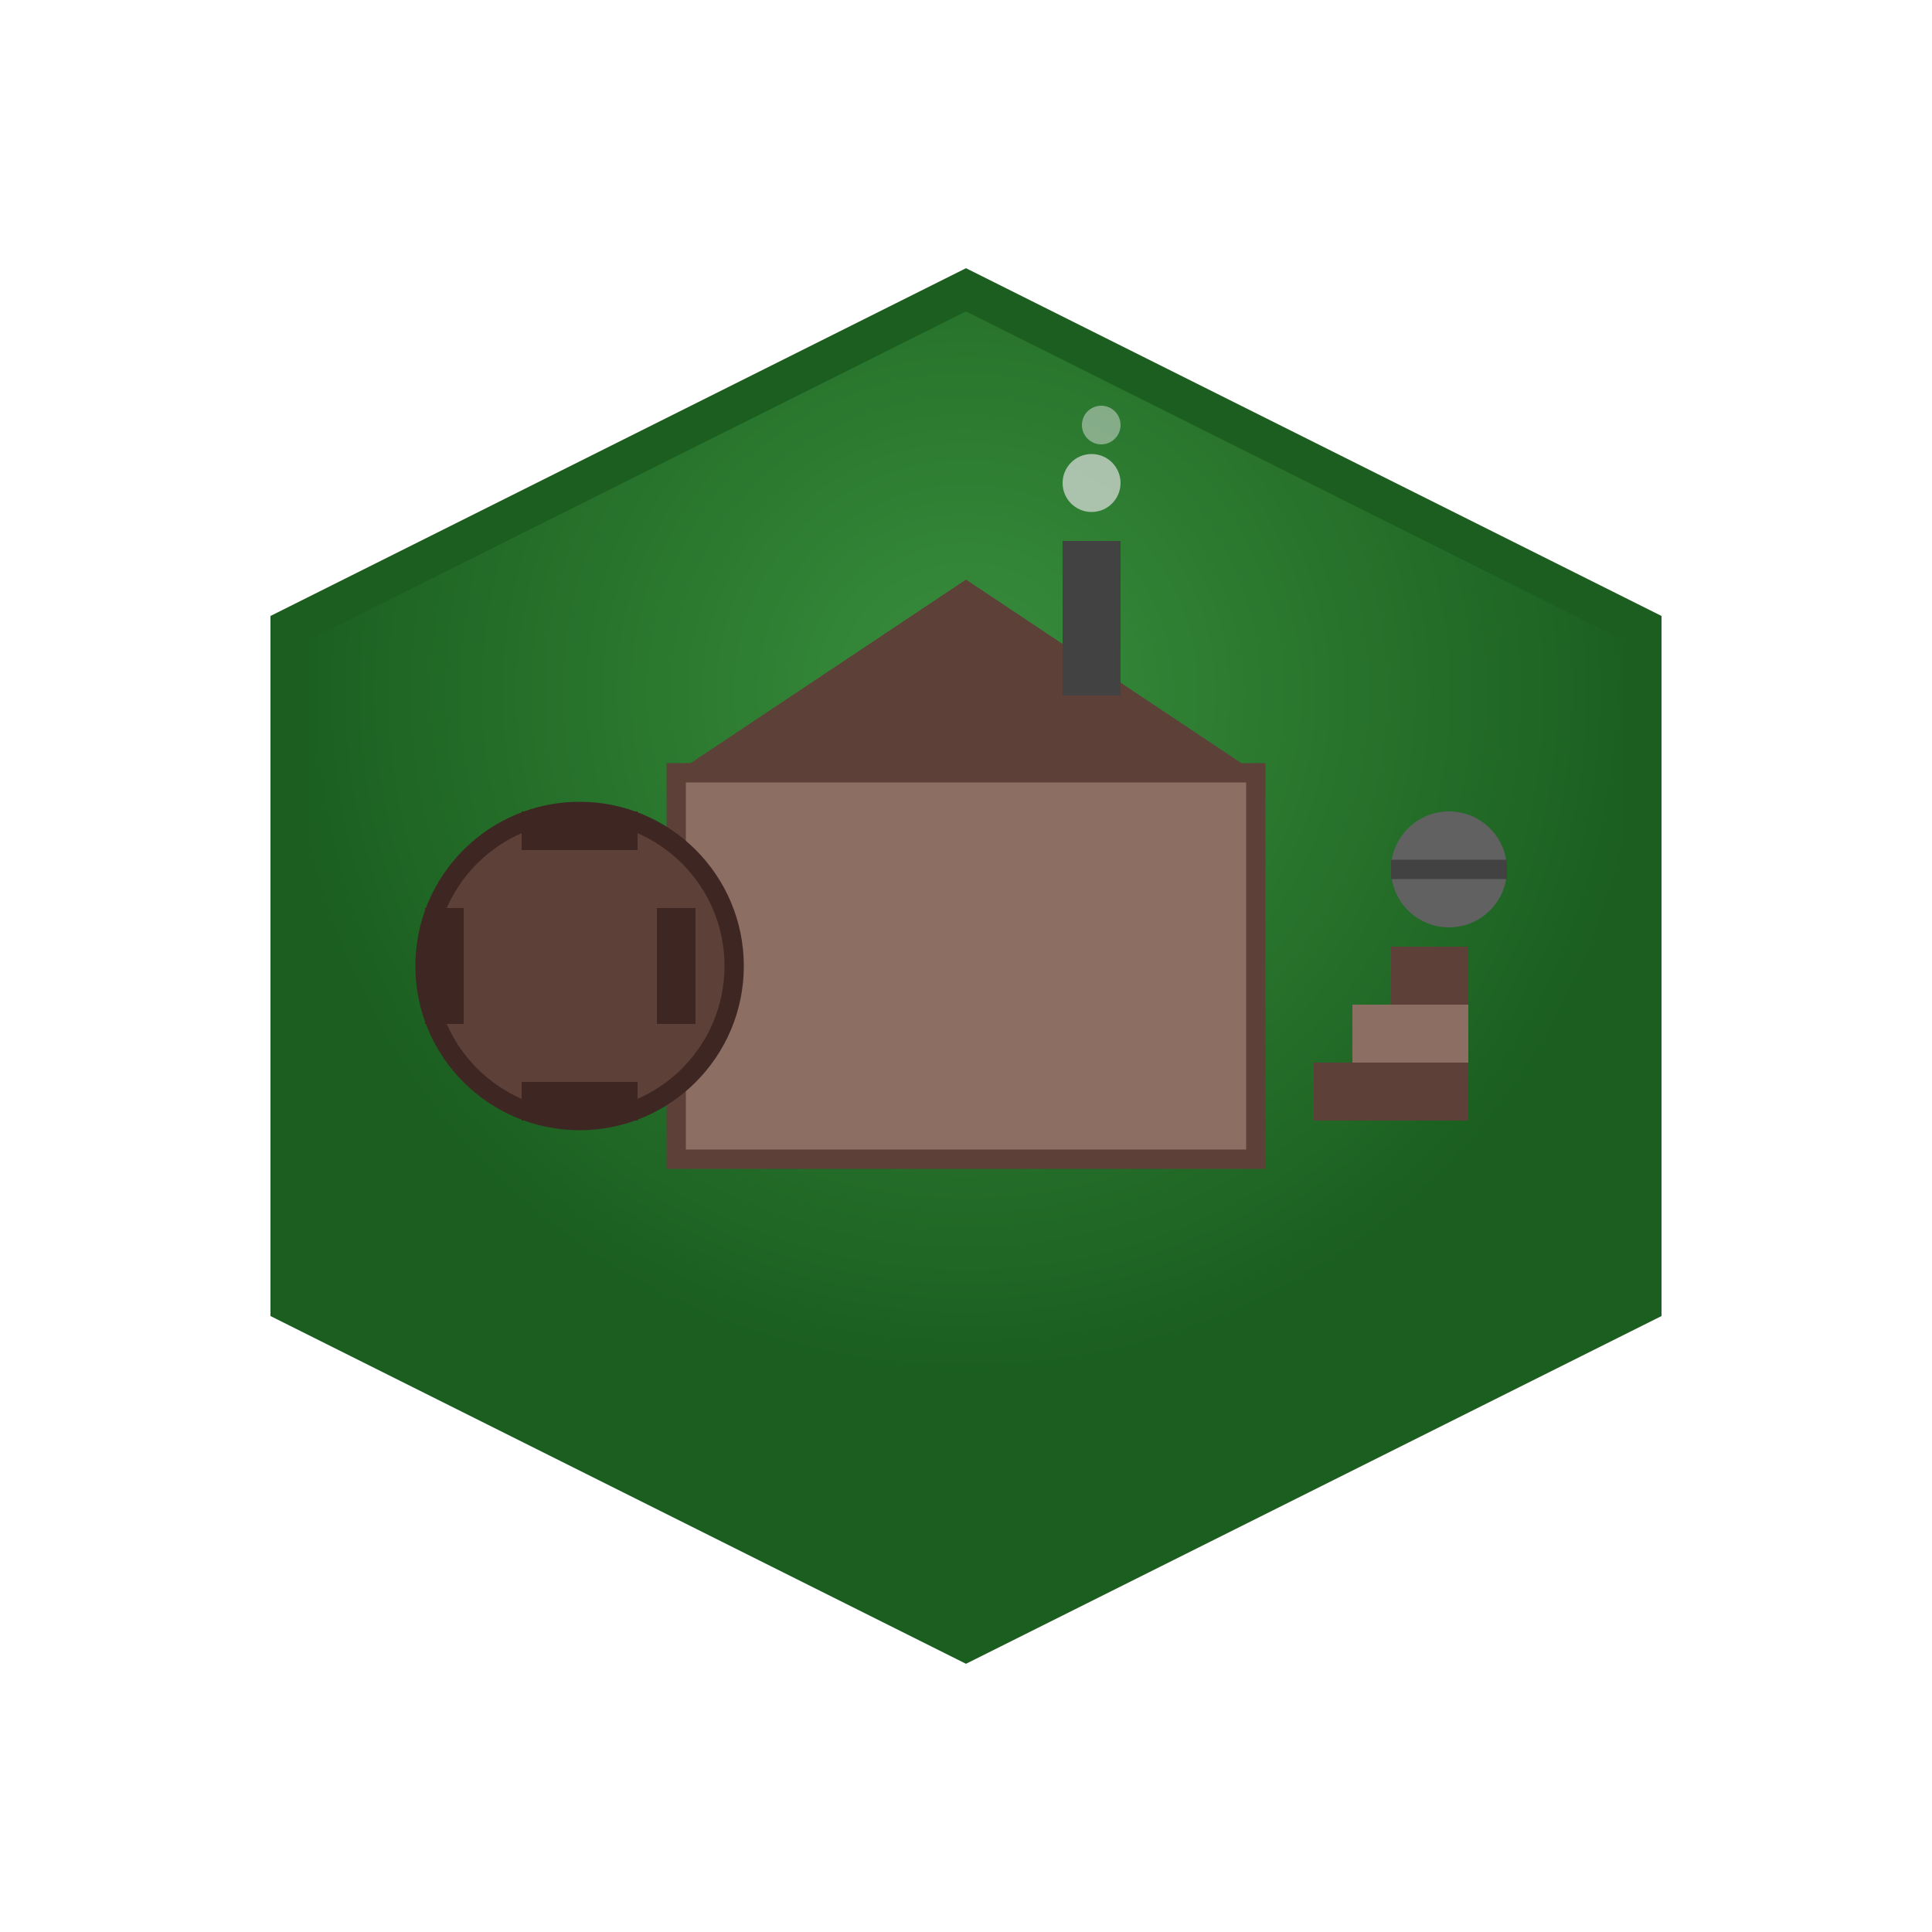
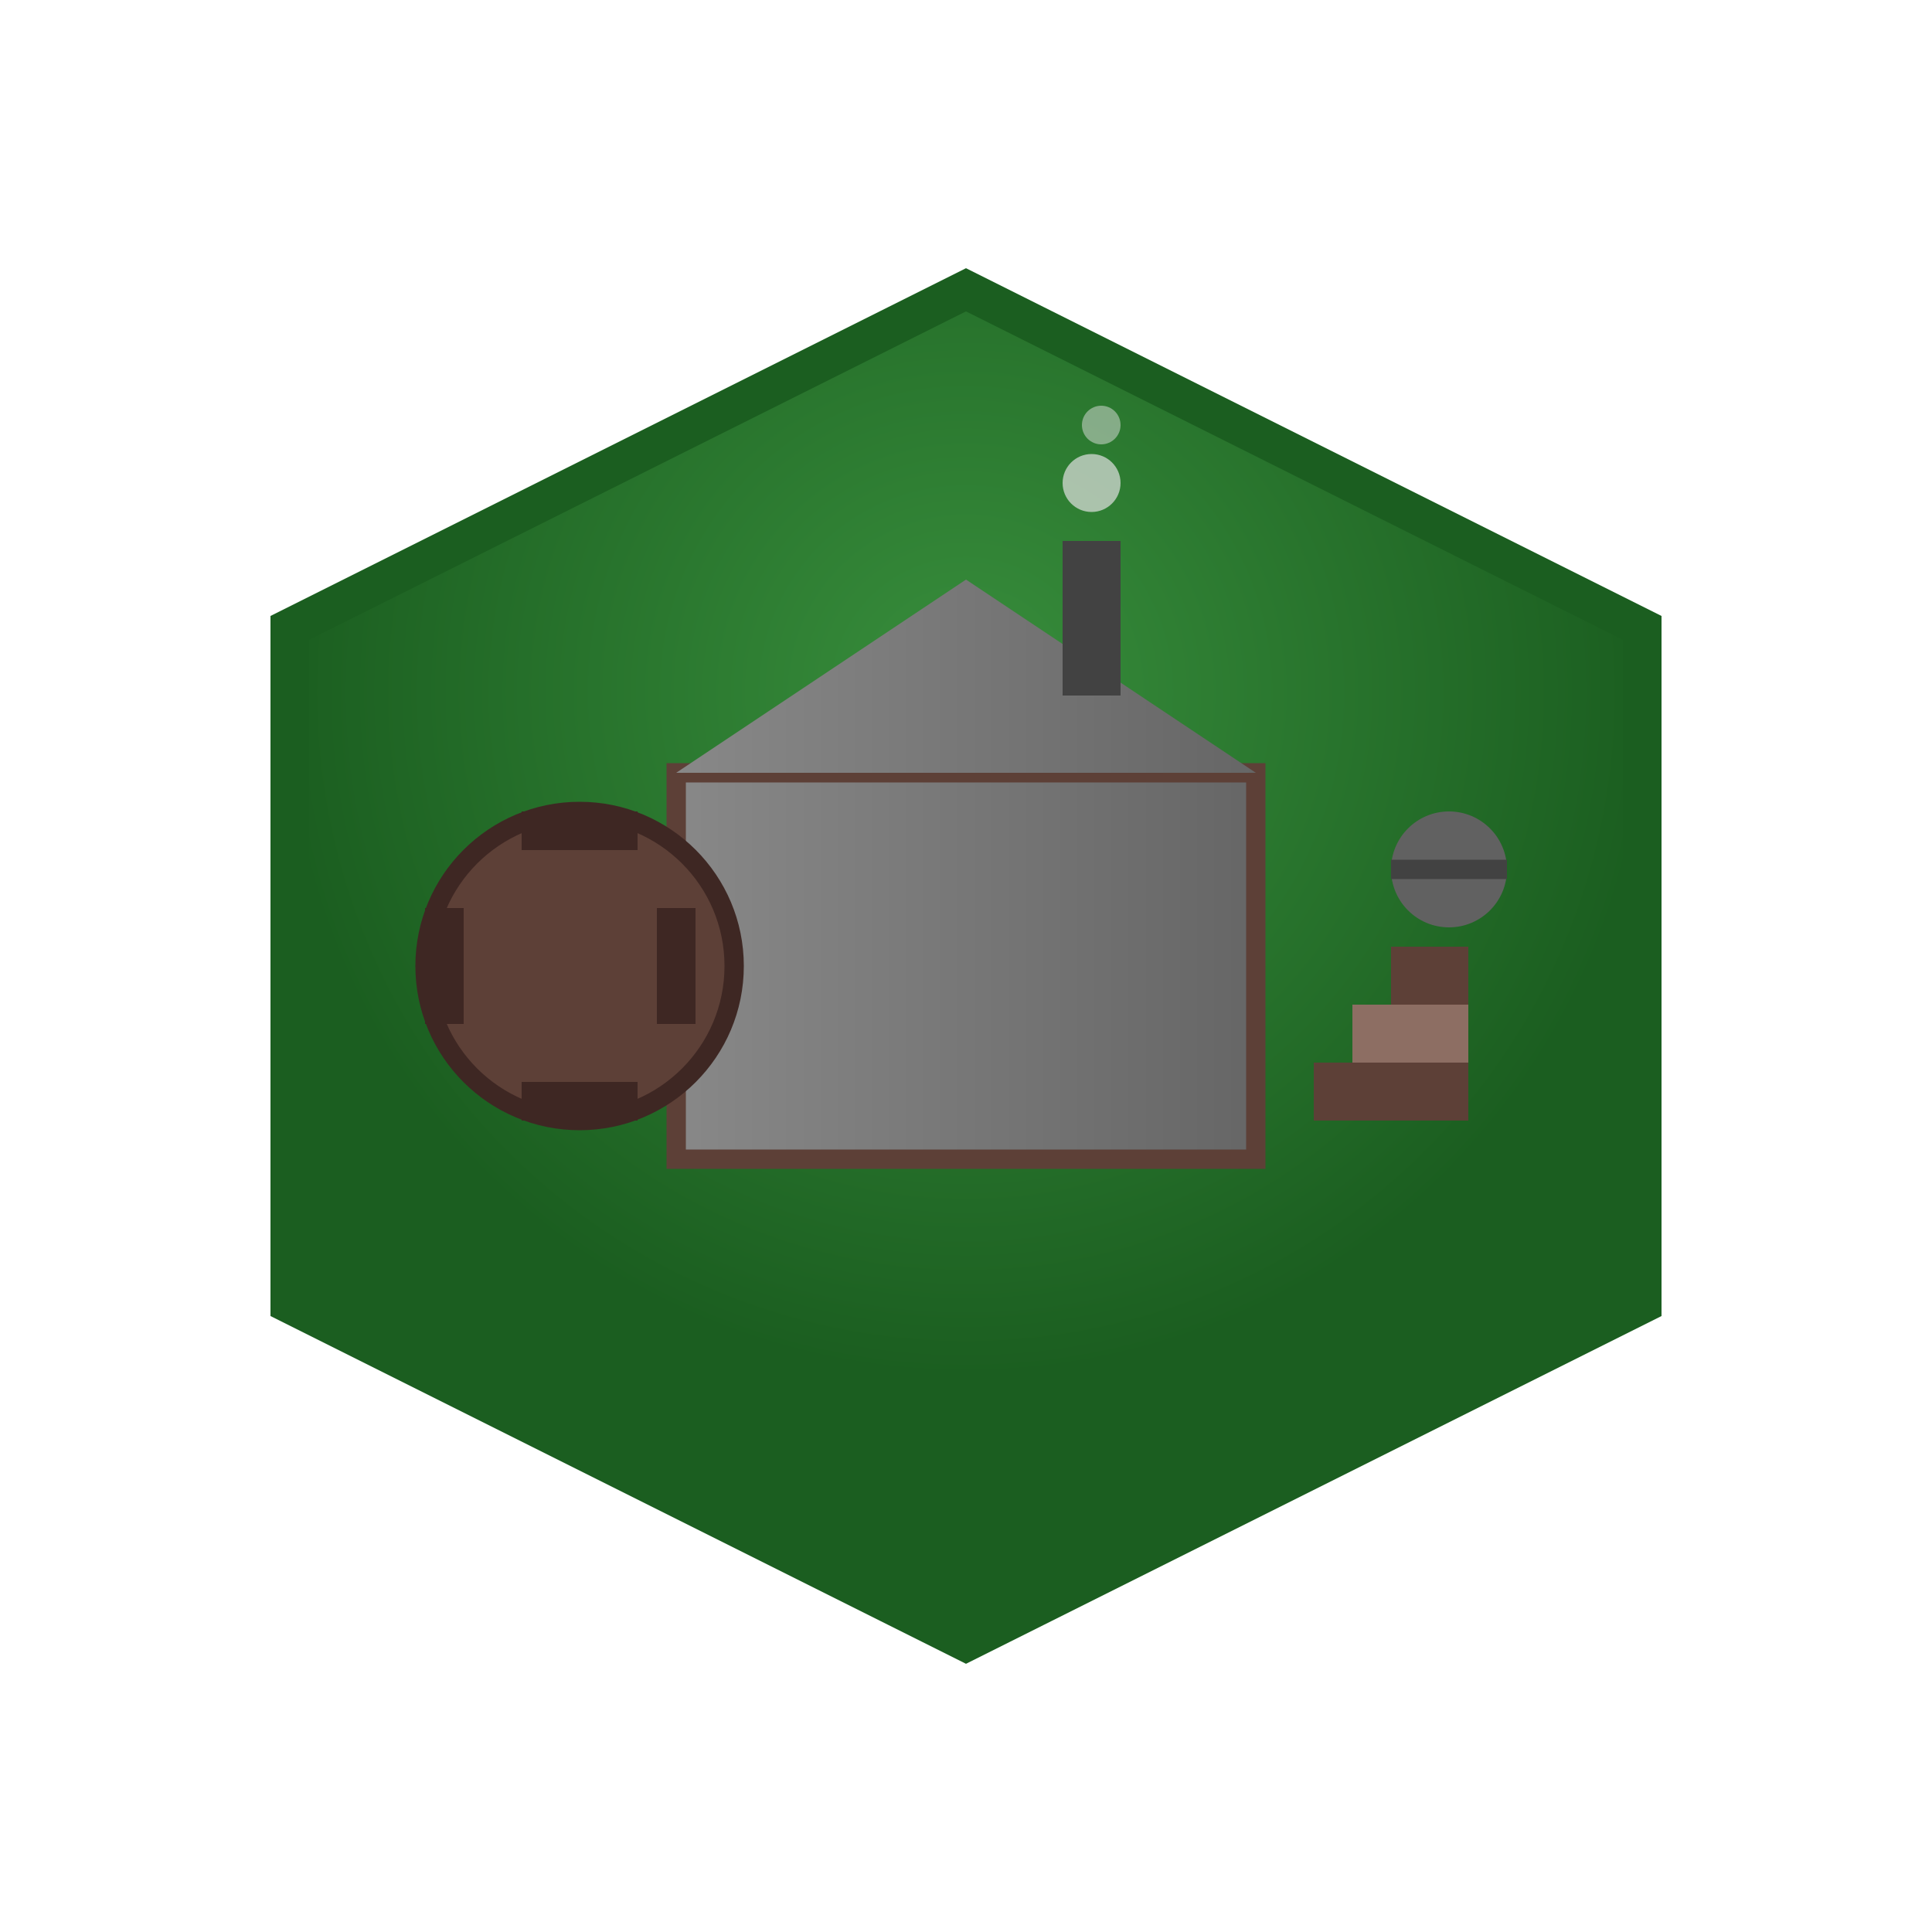
<svg xmlns="http://www.w3.org/2000/svg" viewBox="0 0 100 100">
  <defs>
+     <linearGradient id="playerColor">
+       <stop offset="0%" stop-color="#888888" />
+       <stop offset="100%" stop-color="#666666" />
+     </linearGradient>
    <radialGradient id="forestGrad" cx="50%" cy="30%">
      <stop offset="0%" stop-color="#388e3c" />
      <stop offset="100%" stop-color="#1b5e20" />
    </radialGradient>
  </defs>
  <polygon points="50,15 85,32.5 85,67.5 50,85 15,67.5 15,32.5" fill="url(#forestGrad)" stroke="#1b5e20" stroke-width="2" />
-   <rect x="35" y="40" width="30" height="20" fill="#8d6e63" stroke="#5d4037" stroke-width="1" />
+   <rect x="35" y="40" width="30" height="20" fill="url(#playerColor)" stroke="#5d4037" stroke-width="1" />
  <circle cx="30" cy="50" r="8" fill="#5d4037" stroke="#3e2723" stroke-width="1" />
  <rect x="27" y="42" width="6" height="2" fill="#3e2723" />
  <rect x="27" y="56" width="6" height="2" fill="#3e2723" />
  <rect x="22" y="47" width="2" height="6" fill="#3e2723" />
  <rect x="34" y="47" width="2" height="6" fill="#3e2723" />
-   <polygon points="35,40 50,30 65,40" fill="#5d4037" />
+   <polygon points="35,40 50,30 65,40" fill="url(#playerColor)" />
  <rect x="55" y="28" width="3" height="8" fill="#424242" />
  <circle cx="56.5" cy="25" r="1.5" fill="#e0e0e0" opacity="0.7" />
  <circle cx="57" cy="22" r="1" fill="#e0e0e0" opacity="0.5" />
  <rect x="68" y="55" width="8" height="3" fill="#5d4037" />
  <rect x="70" y="52" width="6" height="3" fill="#8d6e63" />
  <rect x="72" y="49" width="4" height="3" fill="#5d4037" />
  <circle cx="75" cy="45" r="3" fill="#616161" />
  <path d="M72 45 L78 45" stroke="#424242" stroke-width="1" />
</svg>
